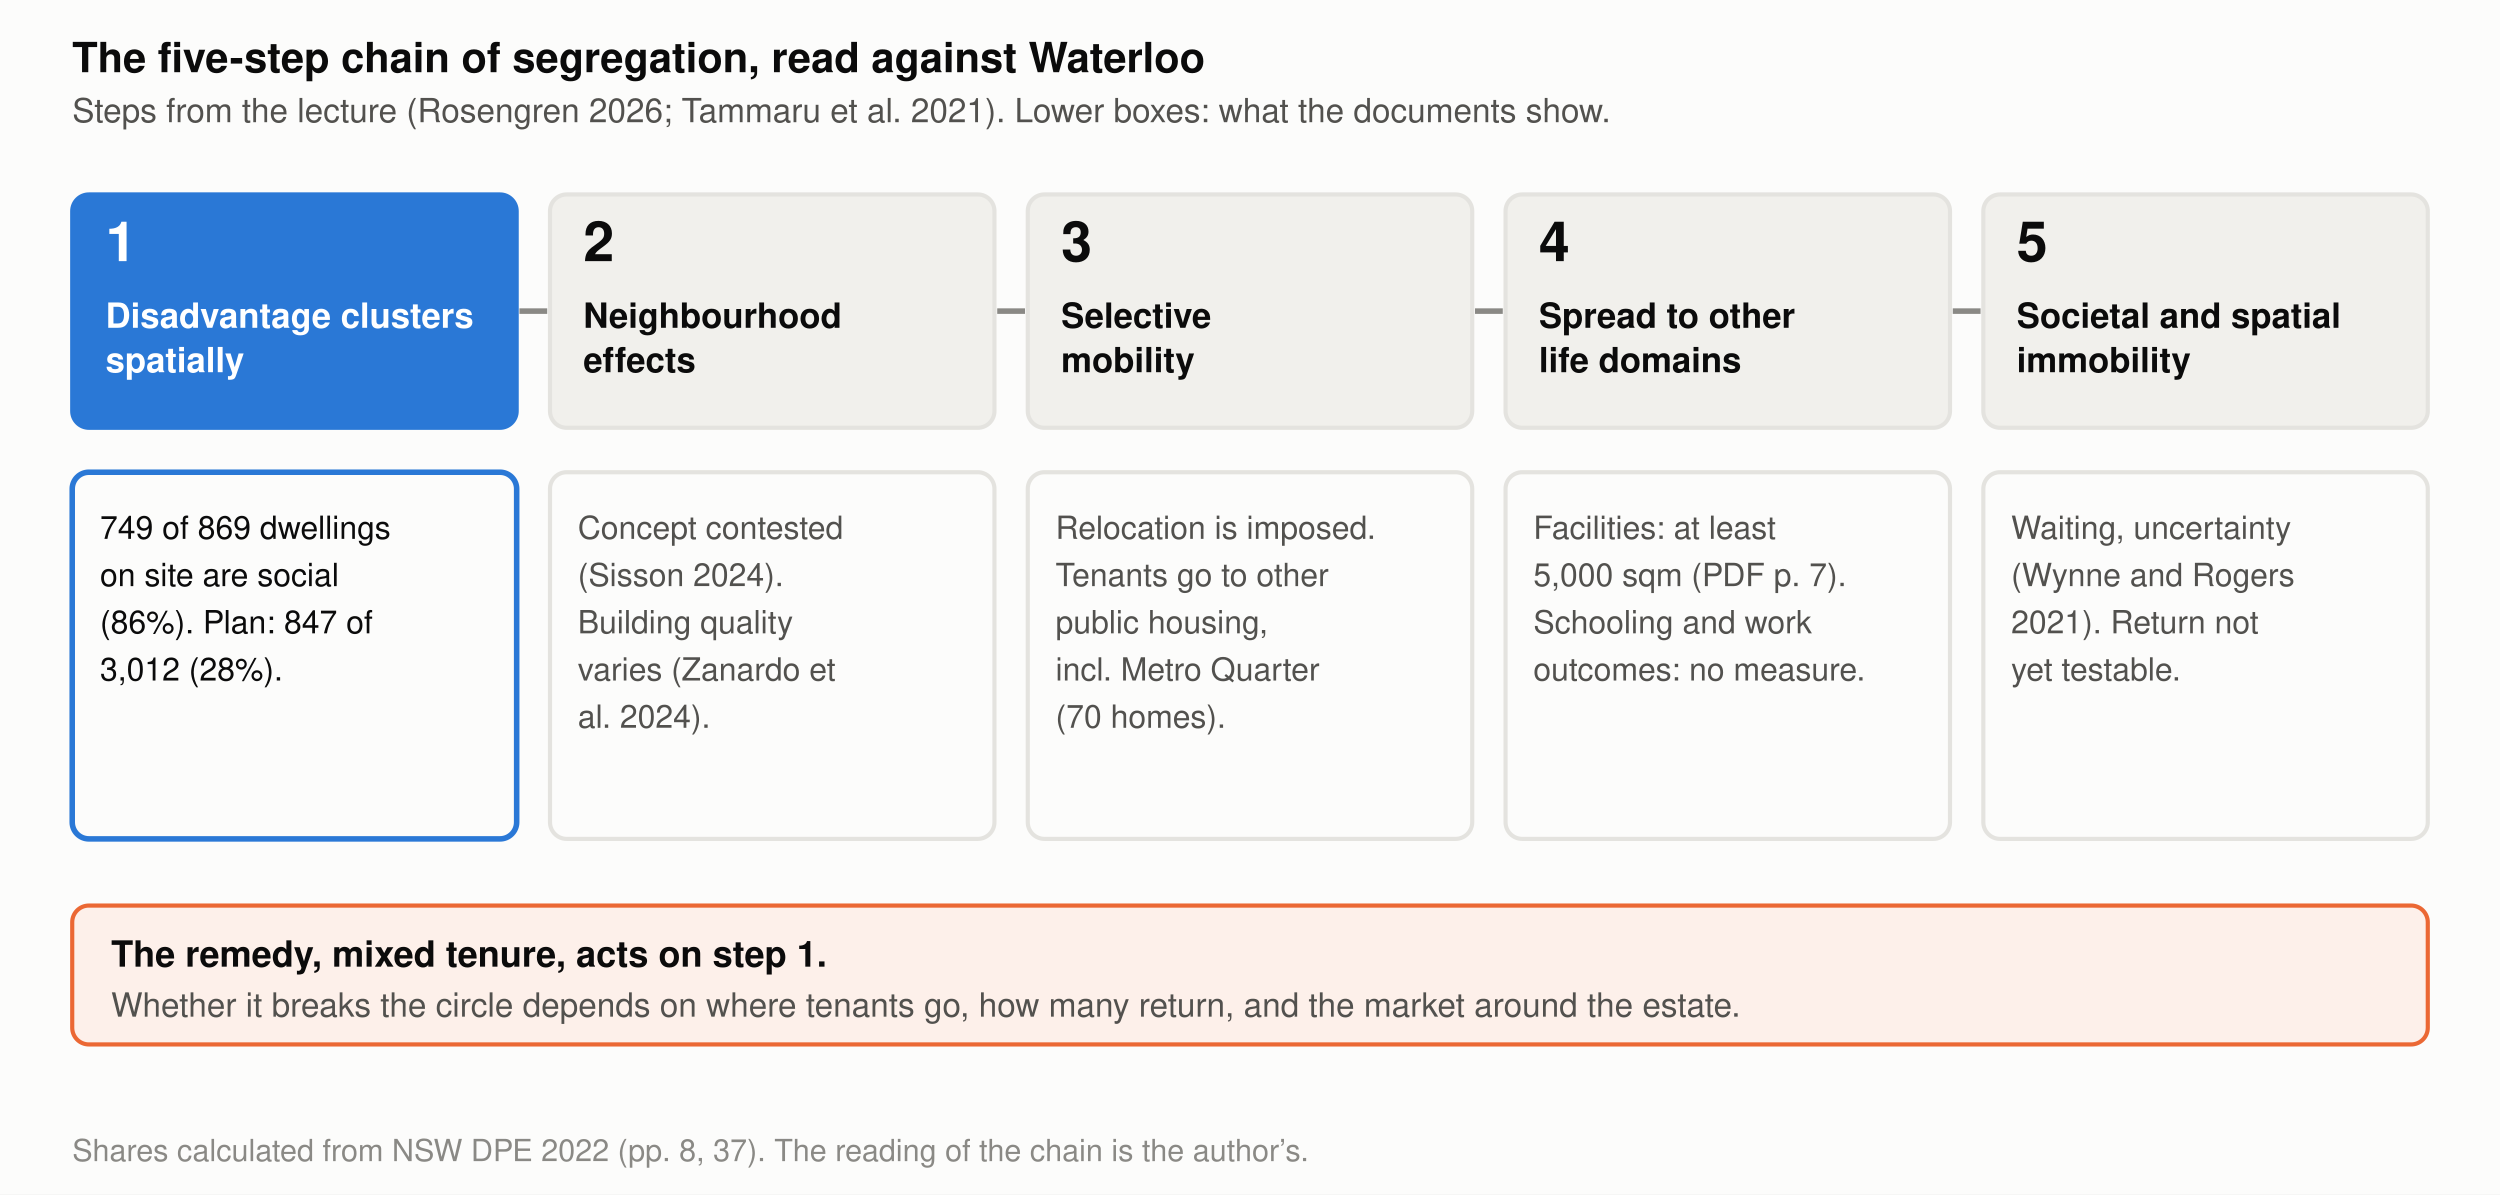
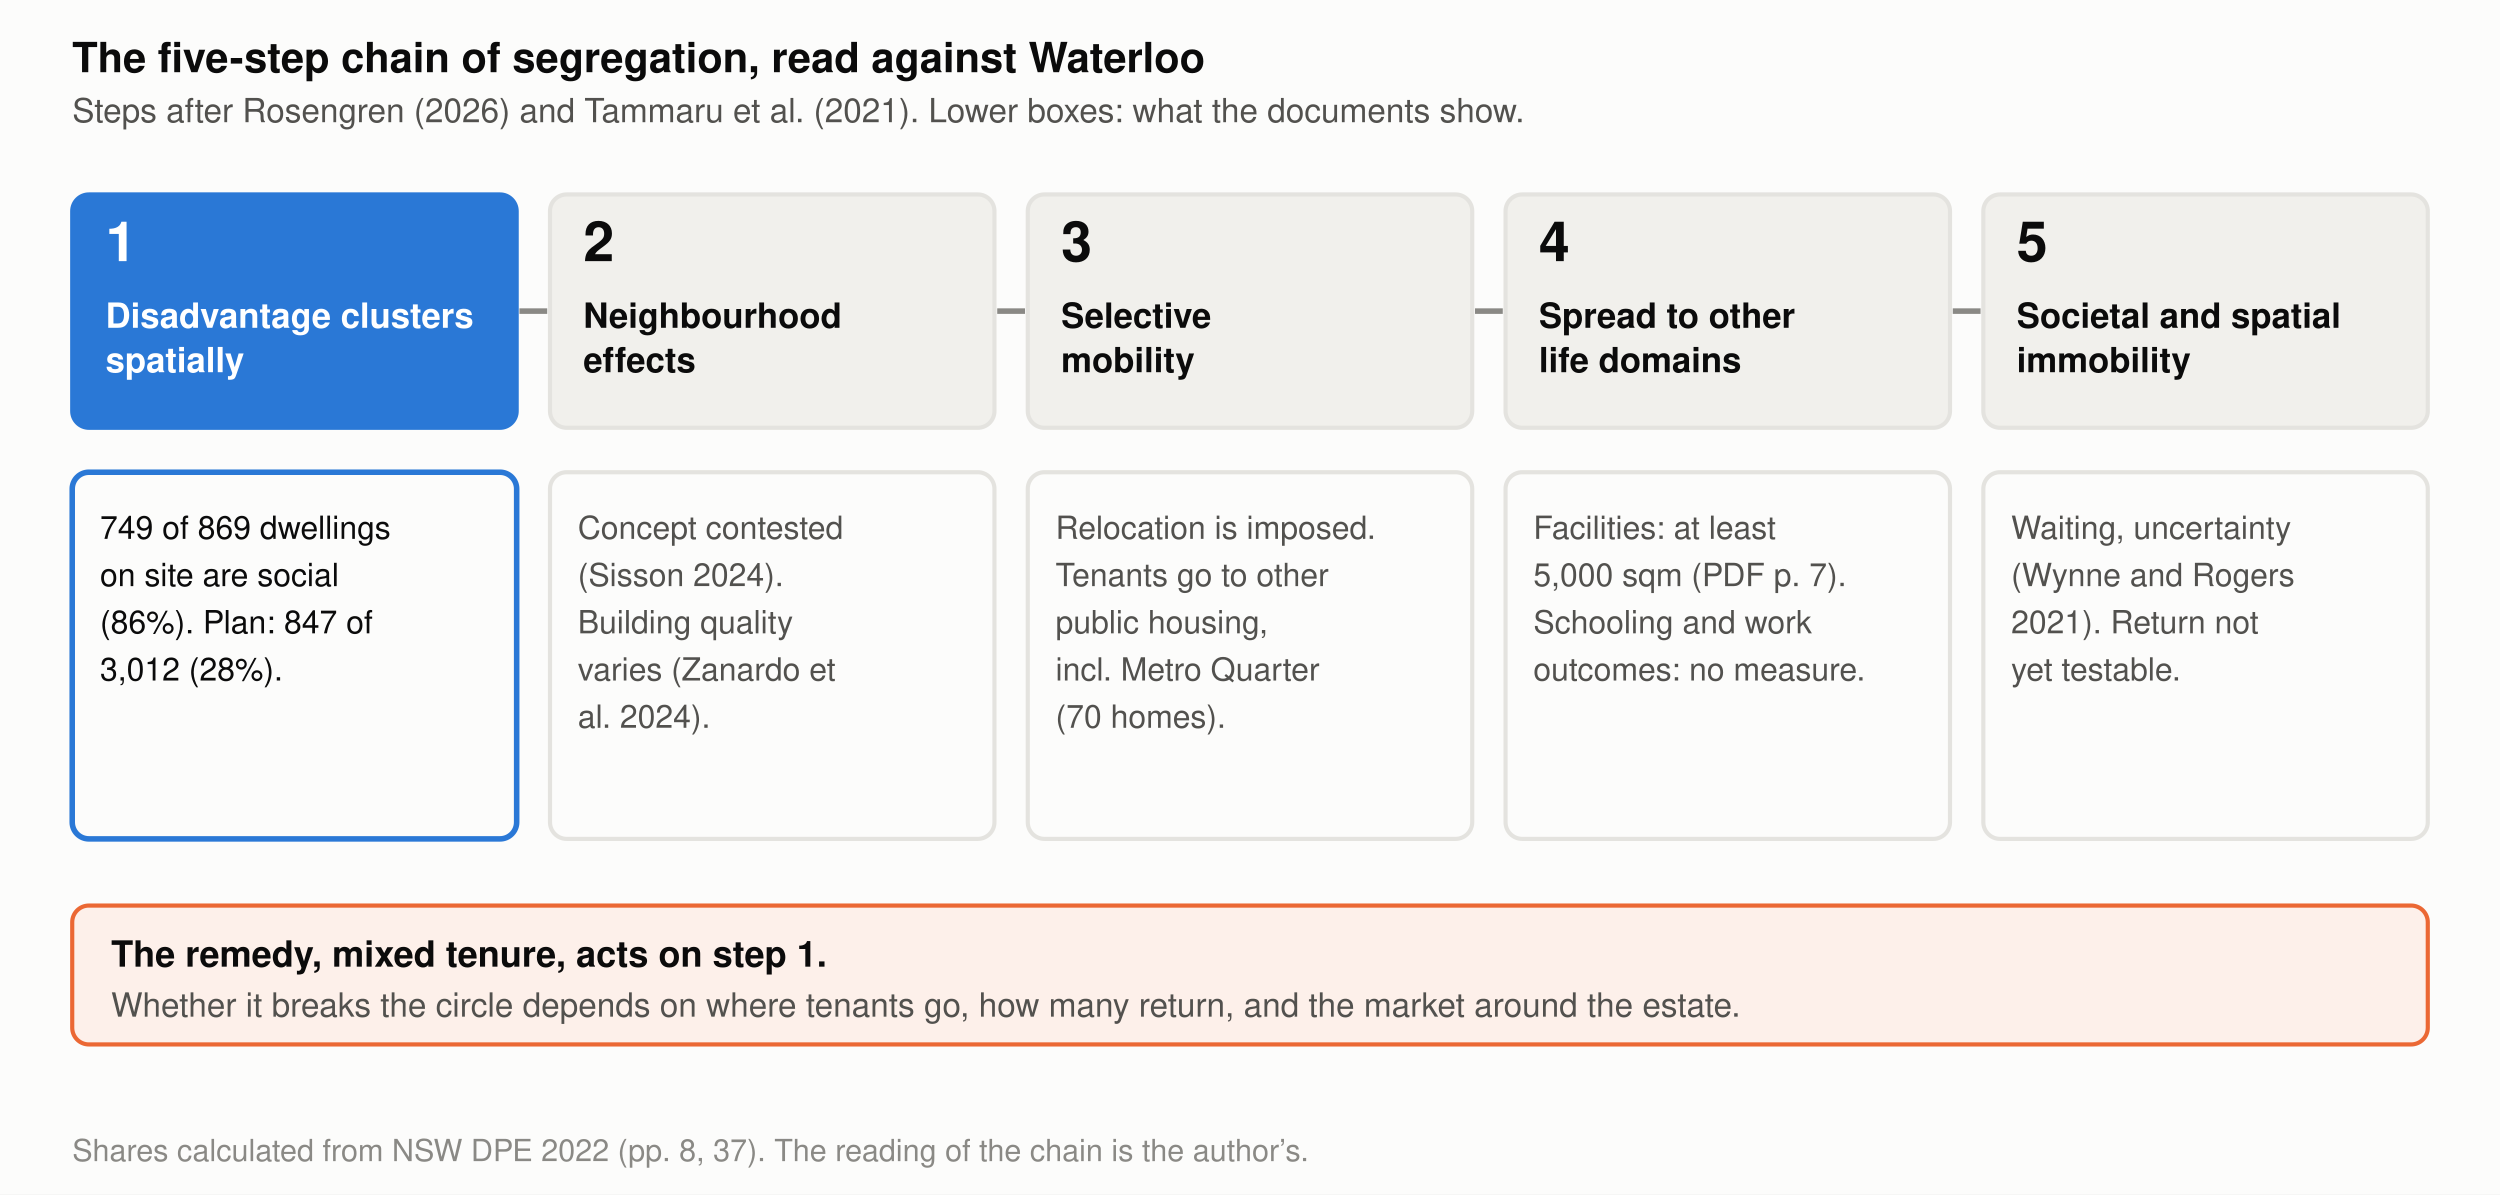
<svg xmlns="http://www.w3.org/2000/svg" viewBox="0 0 900 430" role="img" aria-label="Five-step chain of segregation read against Waterloo" font-family="IBM Plex Sans, Helvetica, Arial, sans-serif">
  <rect width="900" height="430" fill="#fcfcfb" />
  <text x="26.0" y="26" font-size="15" font-weight="600" fill="#0b0b0b">The five-step chain of segregation, read against Waterloo</text>
-   <text x="26.0" y="44" font-size="12" fill="#52514e">Steps from the lecture (Rosengren 2026; Tammaru et al. 2021). Lower boxes: what the documents show.</text>
+   <text x="26.0" y="44" font-size="12" fill="#52514e">Steps after Rosengren (2026) and Tammaru et al. (2021). Lower boxes: what the documents show.</text>
  <rect x="26.0" y="70" width="160" height="84" rx="6" fill="#2a78d6" stroke="#2a78d6" stroke-width="1.5" />
  <text x="38.0" y="94" font-size="20" font-weight="700" fill="#ffffff">1</text>
  <text x="38.0" y="118" font-size="12.5" font-weight="600" fill="#ffffff">Disadvantage clusters</text>
  <text x="38.0" y="134" font-size="12.5" font-weight="600" fill="#ffffff">spatially</text>
  <path d="M187.0 112 l10 0" stroke="#8a8985" stroke-width="2" />
  <rect x="26.0" y="170" width="160" height="132" rx="6" fill="#fcfcfb" stroke="#2a78d6" stroke-width="2" />
  <text x="36.0" y="194" font-size="11.5" fill="#0b0b0b">749 of 869 dwellings</text>
  <text x="36.0" y="211" font-size="11.5" fill="#0b0b0b">on site are social</text>
  <text x="36.0" y="228" font-size="11.5" fill="#0b0b0b">(86%). Plan: 847 of</text>
  <text x="36.0" y="245" font-size="11.5" fill="#0b0b0b">3,012 (28%).</text>
  <rect x="198.0" y="70" width="160" height="84" rx="6" fill="#f1f0ec" stroke="#e4e3df" stroke-width="1.5" />
  <text x="210.0" y="94" font-size="20" font-weight="700" fill="#0b0b0b">2</text>
  <text x="210.0" y="118" font-size="12.5" font-weight="600" fill="#0b0b0b">Neighbourhood</text>
  <text x="210.0" y="134" font-size="12.5" font-weight="600" fill="#0b0b0b">effects</text>
  <path d="M359.0 112 l10 0" stroke="#8a8985" stroke-width="2" />
  <rect x="198.0" y="170" width="160" height="132" rx="6" fill="#fcfcfb" stroke="#e4e3df" stroke-width="1.5" />
  <text x="208.0" y="194" font-size="11.5" fill="#52514e">Concept contested</text>
  <text x="208.0" y="211" font-size="11.5" fill="#52514e">(Sisson 2024).</text>
  <text x="208.0" y="228" font-size="11.5" fill="#52514e">Building quality</text>
  <text x="208.0" y="245" font-size="11.5" fill="#52514e">varies (Zanardo et</text>
  <text x="208.0" y="262" font-size="11.5" fill="#52514e">al. 2024).</text>
  <rect x="370.0" y="70" width="160" height="84" rx="6" fill="#f1f0ec" stroke="#e4e3df" stroke-width="1.5" />
  <text x="382.0" y="94" font-size="20" font-weight="700" fill="#0b0b0b">3</text>
  <text x="382.0" y="118" font-size="12.5" font-weight="600" fill="#0b0b0b">Selective</text>
  <text x="382.0" y="134" font-size="12.5" font-weight="600" fill="#0b0b0b">mobility</text>
  <path d="M531.0 112 l10 0" stroke="#8a8985" stroke-width="2" />
  <rect x="370.0" y="170" width="160" height="132" rx="6" fill="#fcfcfb" stroke="#e4e3df" stroke-width="1.5" />
  <text x="380.0" y="194" font-size="11.5" fill="#52514e">Relocation is imposed.</text>
  <text x="380.0" y="211" font-size="11.5" fill="#52514e">Tenants go to other</text>
  <text x="380.0" y="228" font-size="11.5" fill="#52514e">public housing,</text>
  <text x="380.0" y="245" font-size="11.5" fill="#52514e">incl. Metro Quarter</text>
  <text x="380.0" y="262" font-size="11.5" fill="#52514e">(70 homes).</text>
  <rect x="542.0" y="70" width="160" height="84" rx="6" fill="#f1f0ec" stroke="#e4e3df" stroke-width="1.5" />
  <text x="554.0" y="94" font-size="20" font-weight="700" fill="#0b0b0b">4</text>
  <text x="554.0" y="118" font-size="12.5" font-weight="600" fill="#0b0b0b">Spread to other</text>
  <text x="554.0" y="134" font-size="12.5" font-weight="600" fill="#0b0b0b">life domains</text>
  <path d="M703.0 112 l10 0" stroke="#8a8985" stroke-width="2" />
  <rect x="542.0" y="170" width="160" height="132" rx="6" fill="#fcfcfb" stroke="#e4e3df" stroke-width="1.5" />
  <text x="552.0" y="194" font-size="11.5" fill="#52514e">Facilities: at least</text>
  <text x="552.0" y="211" font-size="11.5" fill="#52514e">5,000 sqm (PDF p. 7).</text>
  <text x="552.0" y="228" font-size="11.5" fill="#52514e">Schooling and work</text>
  <text x="552.0" y="245" font-size="11.5" fill="#52514e">outcomes: no measure.</text>
  <rect x="714.0" y="70" width="160" height="84" rx="6" fill="#f1f0ec" stroke="#e4e3df" stroke-width="1.5" />
  <text x="726.0" y="94" font-size="20" font-weight="700" fill="#0b0b0b">5</text>
  <text x="726.0" y="118" font-size="12.5" font-weight="600" fill="#0b0b0b">Societal and spatial</text>
  <text x="726.0" y="134" font-size="12.5" font-weight="600" fill="#0b0b0b">immobility</text>
  <rect x="714.0" y="170" width="160" height="132" rx="6" fill="#fcfcfb" stroke="#e4e3df" stroke-width="1.5" />
  <text x="724.0" y="194" font-size="11.5" fill="#52514e">Waiting, uncertainty</text>
  <text x="724.0" y="211" font-size="11.5" fill="#52514e">(Wynne and Rogers</text>
  <text x="724.0" y="228" font-size="11.5" fill="#52514e">2021). Return not</text>
  <text x="724.0" y="245" font-size="11.5" fill="#52514e">yet testable.</text>
  <rect x="26.0" y="326" width="848" height="50" rx="6" fill="#fdf0ea" stroke="#eb6834" stroke-width="1.5" />
  <text x="40.0" y="348" font-size="13" font-weight="600" fill="#0b0b0b">The remedy, mixed tenure, acts on step 1.</text>
  <text x="40.0" y="366" font-size="12" fill="#52514e">Whether it breaks the circle depends on where tenants go, how many return, and the market around the estate.</text>
  <text x="26.0" y="418" font-size="11" fill="#8a8985">Shares calculated from NSW DPE 2022 (pp. 8, 37). The reading of the chain is the author’s.</text>
</svg>
